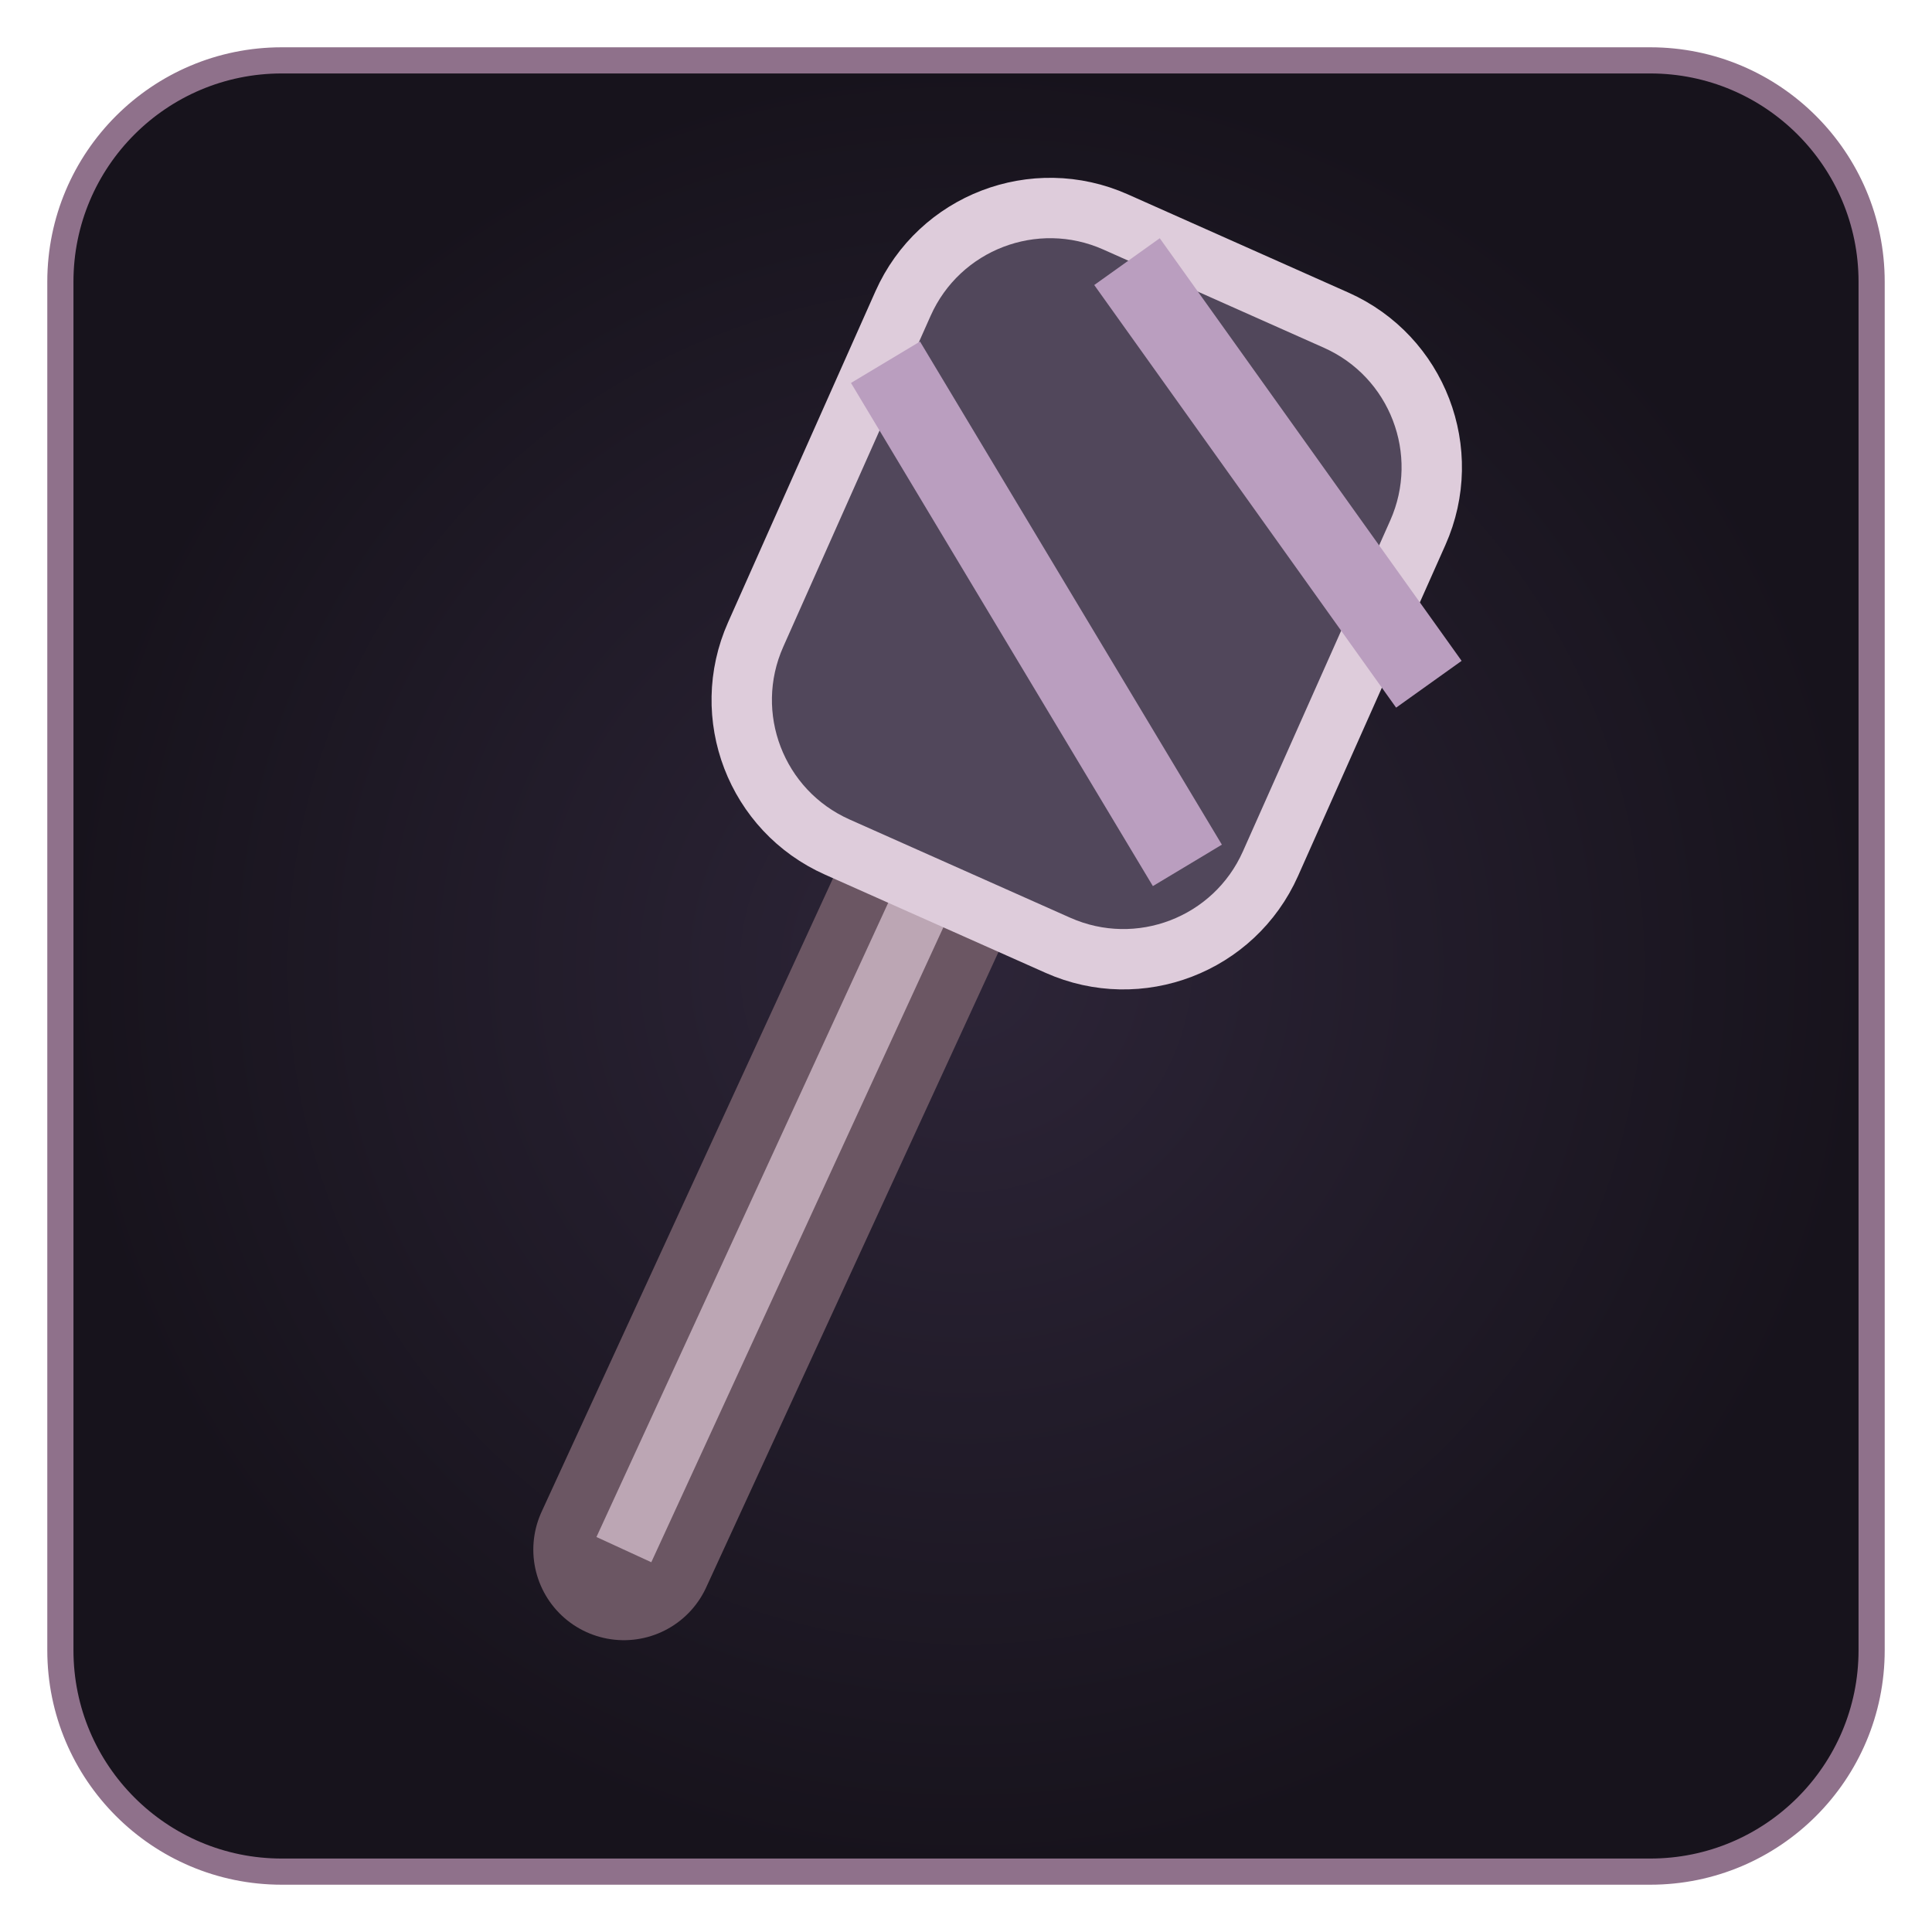
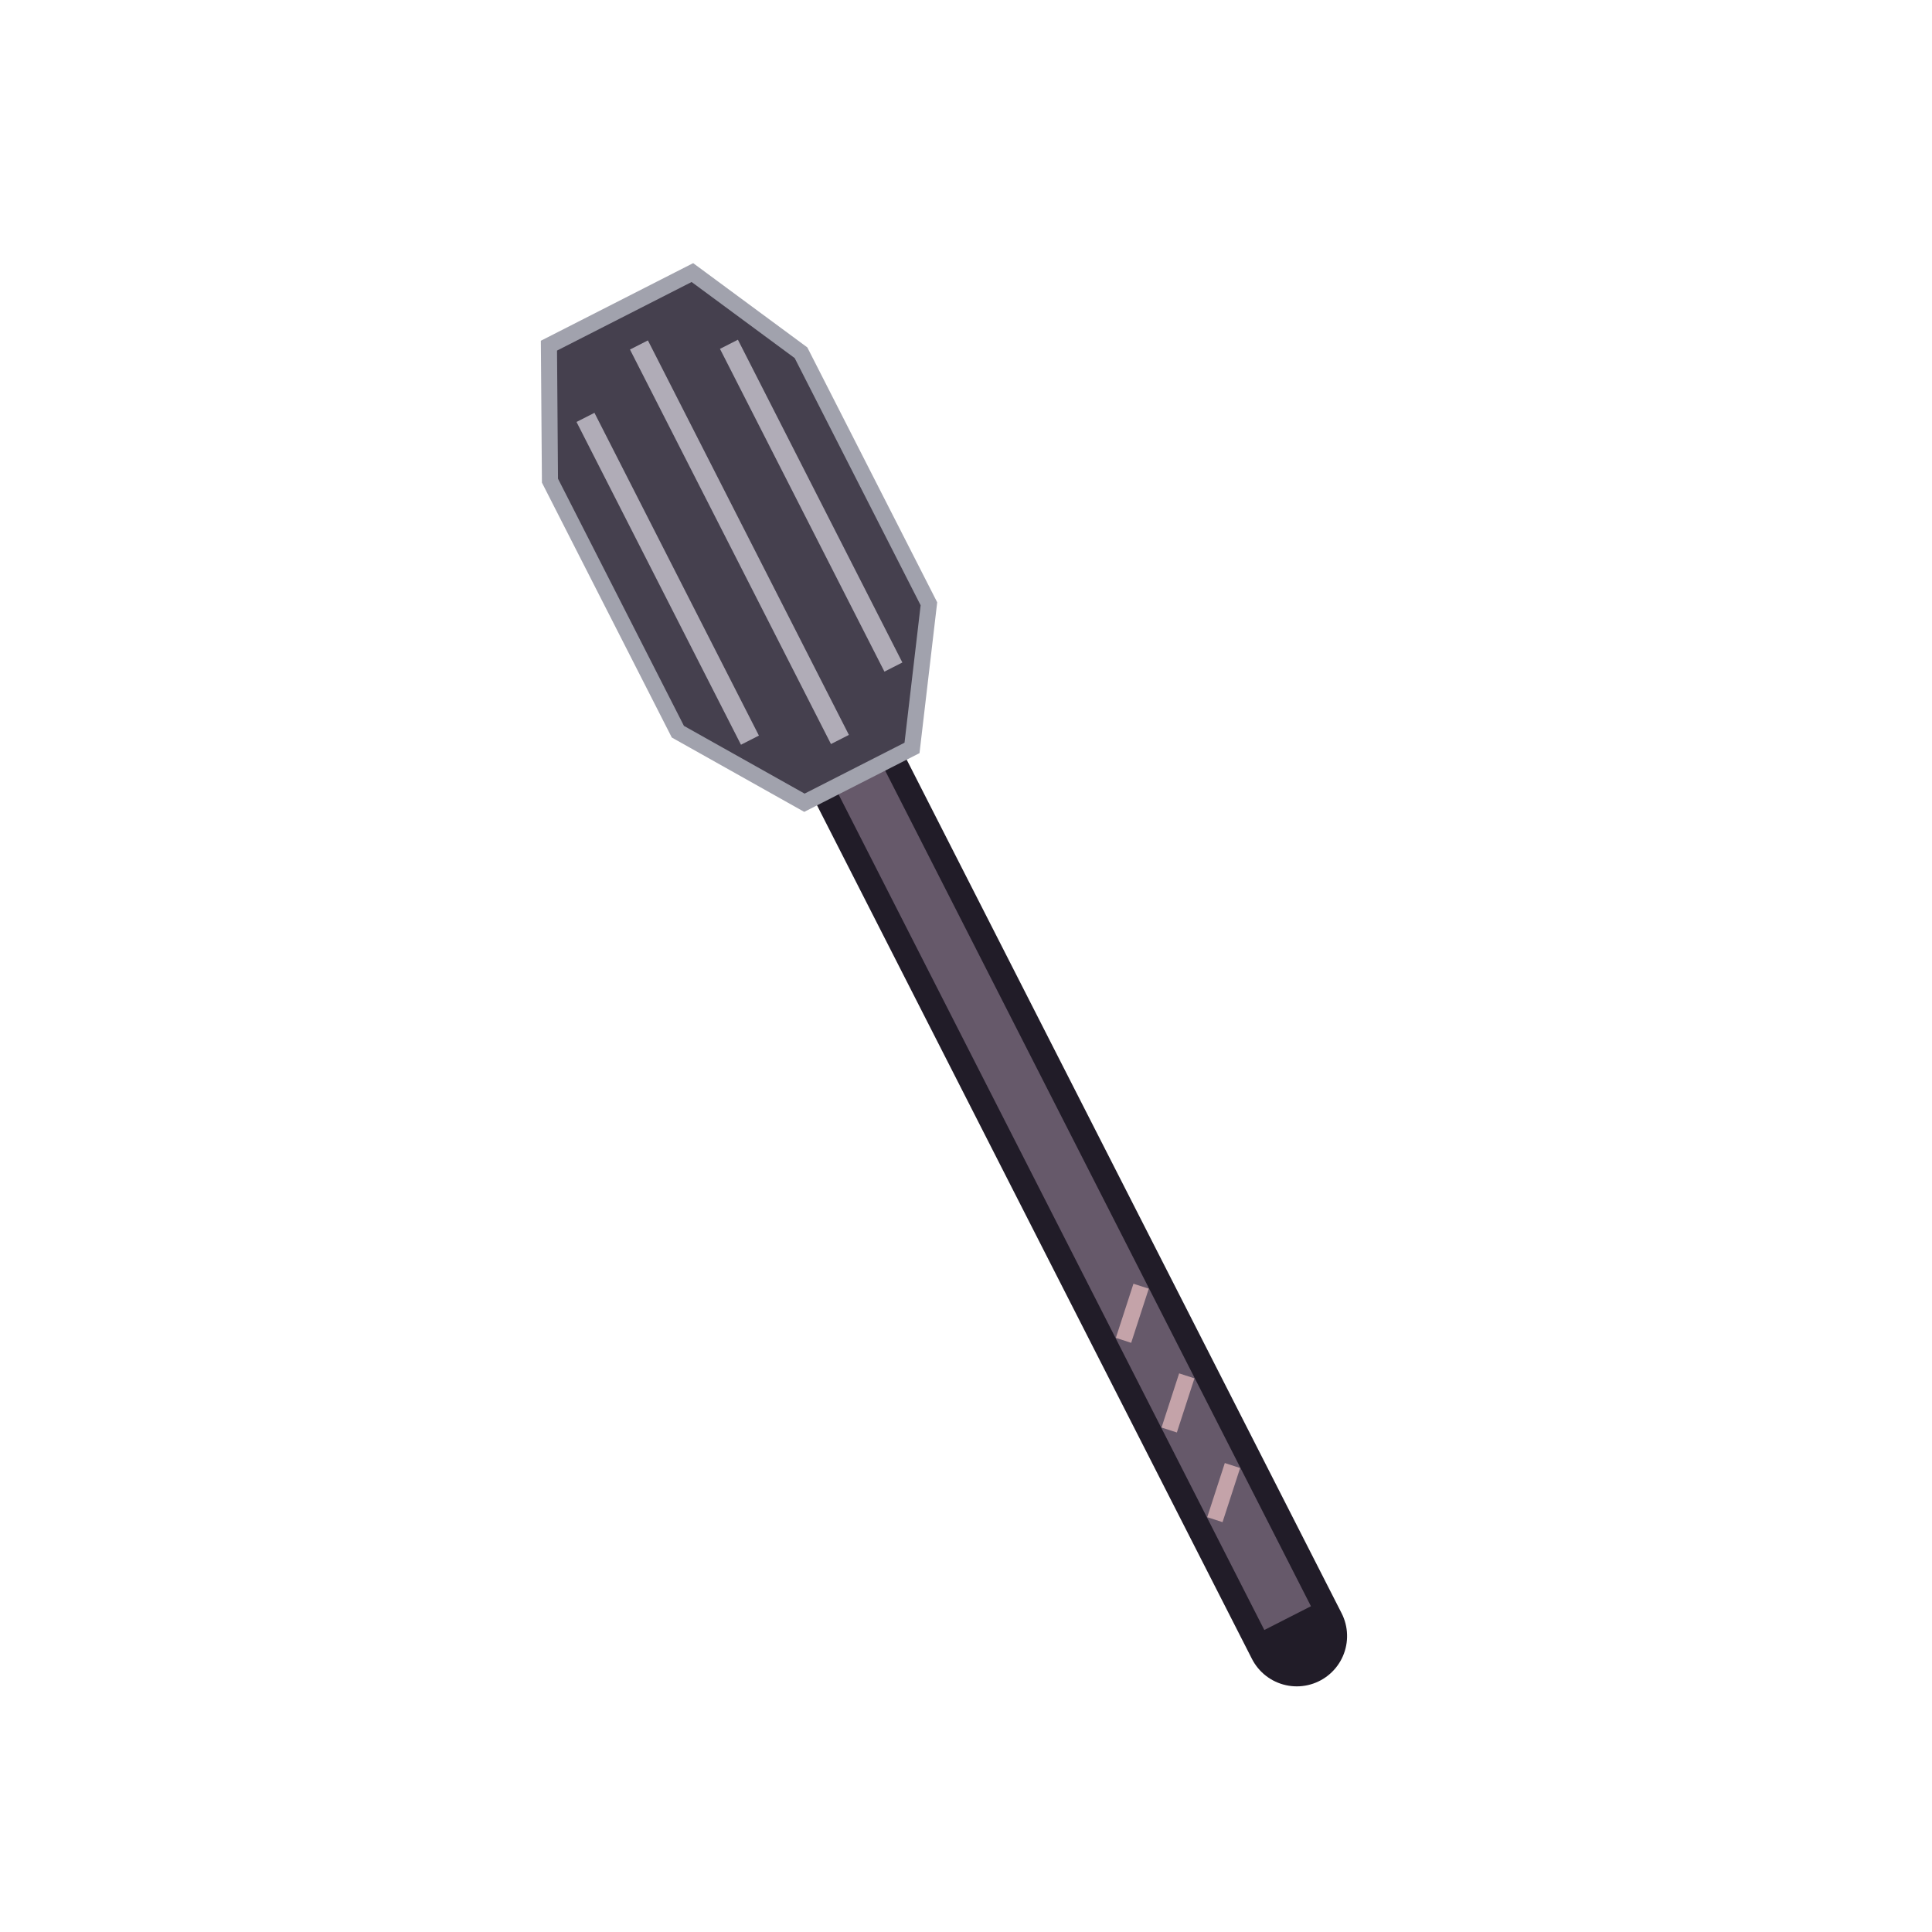
<svg xmlns="http://www.w3.org/2000/svg" width="96" height="96" viewBox="0 0 96 96">
-   <defs>
-     <radialGradient id="bg">
-       <stop stop-color="#2d2538" />
-       <stop offset="1" stop-color="#17131c" />
-     </radialGradient>
-   </defs>
-   <rect x="3" y="3" width="90" height="90" rx="11" fill="url(#bg)" stroke="#8f718b" stroke-width="1.3" />
-   <path d="M31 77 L54 27" stroke="#6b5663" stroke-width="9" stroke-linecap="round" />
-   <path d="M31 77 L54 27" stroke="#bca6b4" stroke-width="3" />
-   <rect x="40" y="12" width="28" height="34" rx="8" fill="#51475b" stroke="#deccdb" stroke-width="3" transform="rotate(24 54 29)" />
-   <path d="M44 18 L59 43 M56 13 L71 34" stroke="#ba9ebf" stroke-width="4" />
+   <g transform="translate(49 51) rotate(-27)">
+     <path d="M0 34V-25" stroke="#211c28" stroke-width="5" stroke-linecap="round" />
+     <path d="M0 33V-25" stroke="#66596a" stroke-width="2.6" />
+     <path d="M-1 17L1 15M-1 22L1 20M-1 27L1 25" stroke="#c4a3a9" stroke-width=".8" />
+     <g transform="translate(0 -27)">
+       <path d="M-4 -13L-7 -7V7L-3 13H3L7 7V-7L4 -13Z" fill="#45404e" stroke="#a1a2ad" stroke-width=".8" />
+       <path d="M-4 -9V9M0 -11V11M4 -9V9" stroke="#b0acb7" stroke-width="1" />
+     </g>
+   </g>
</svg>
